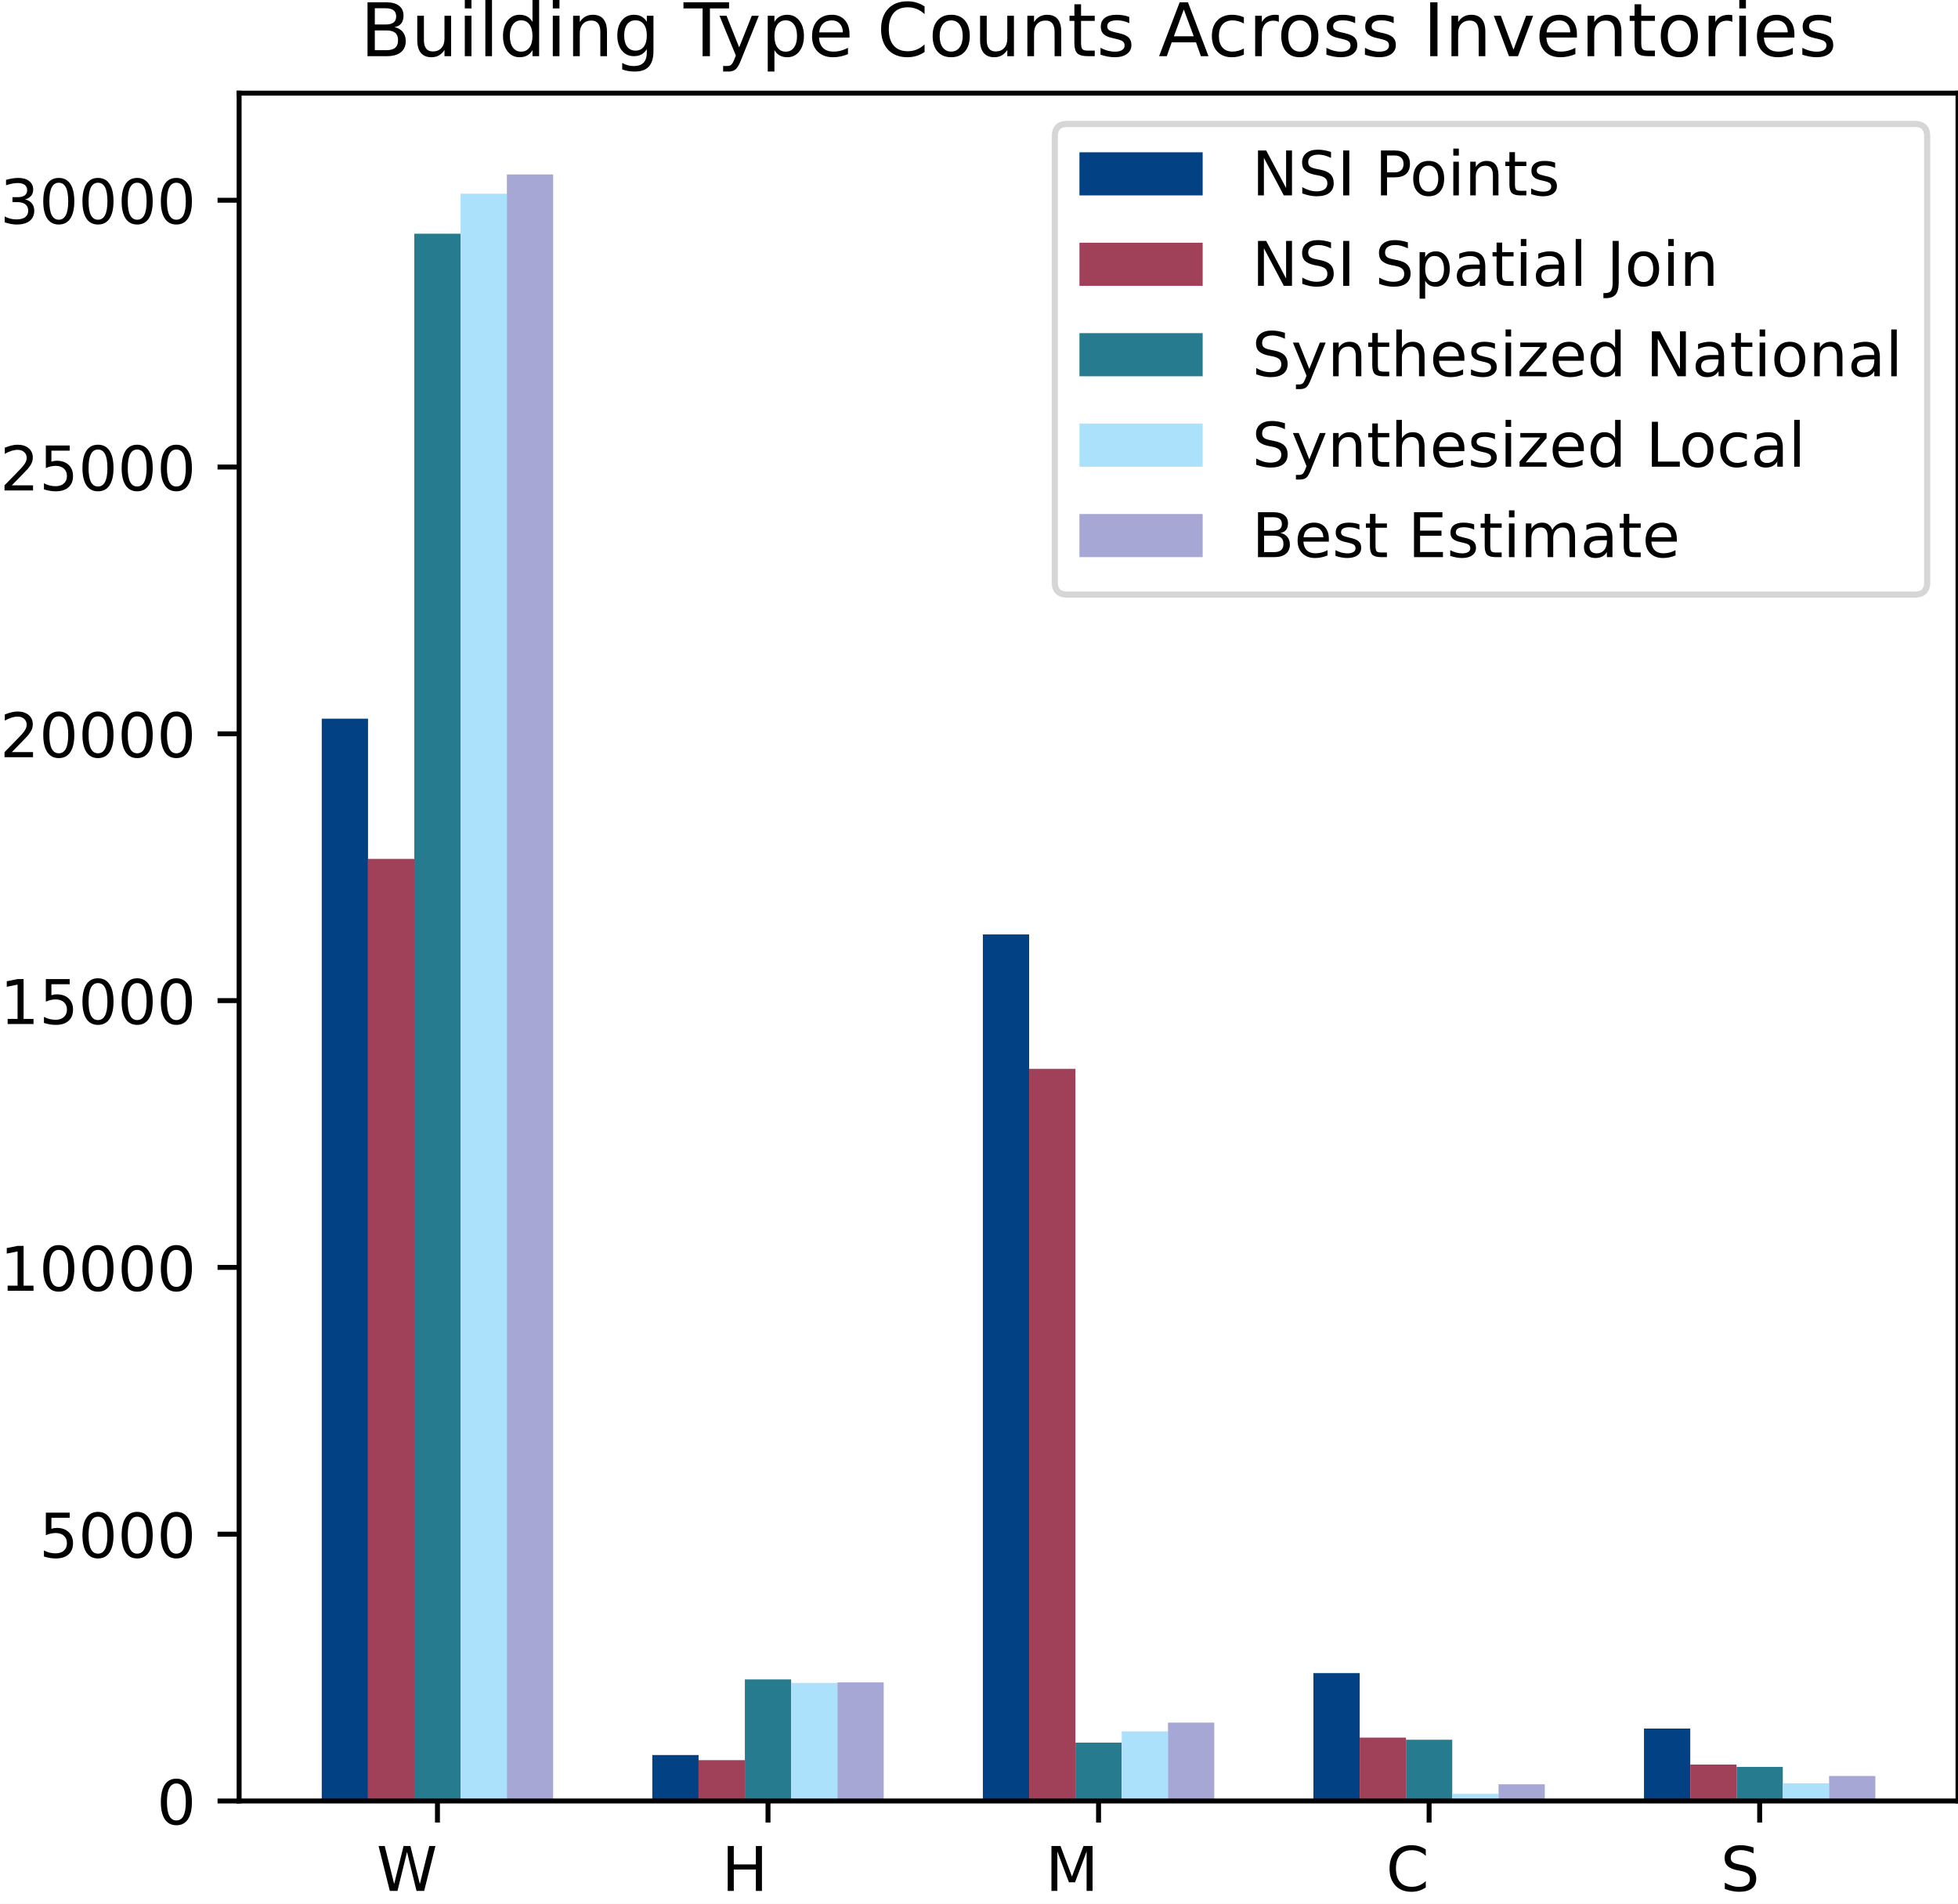
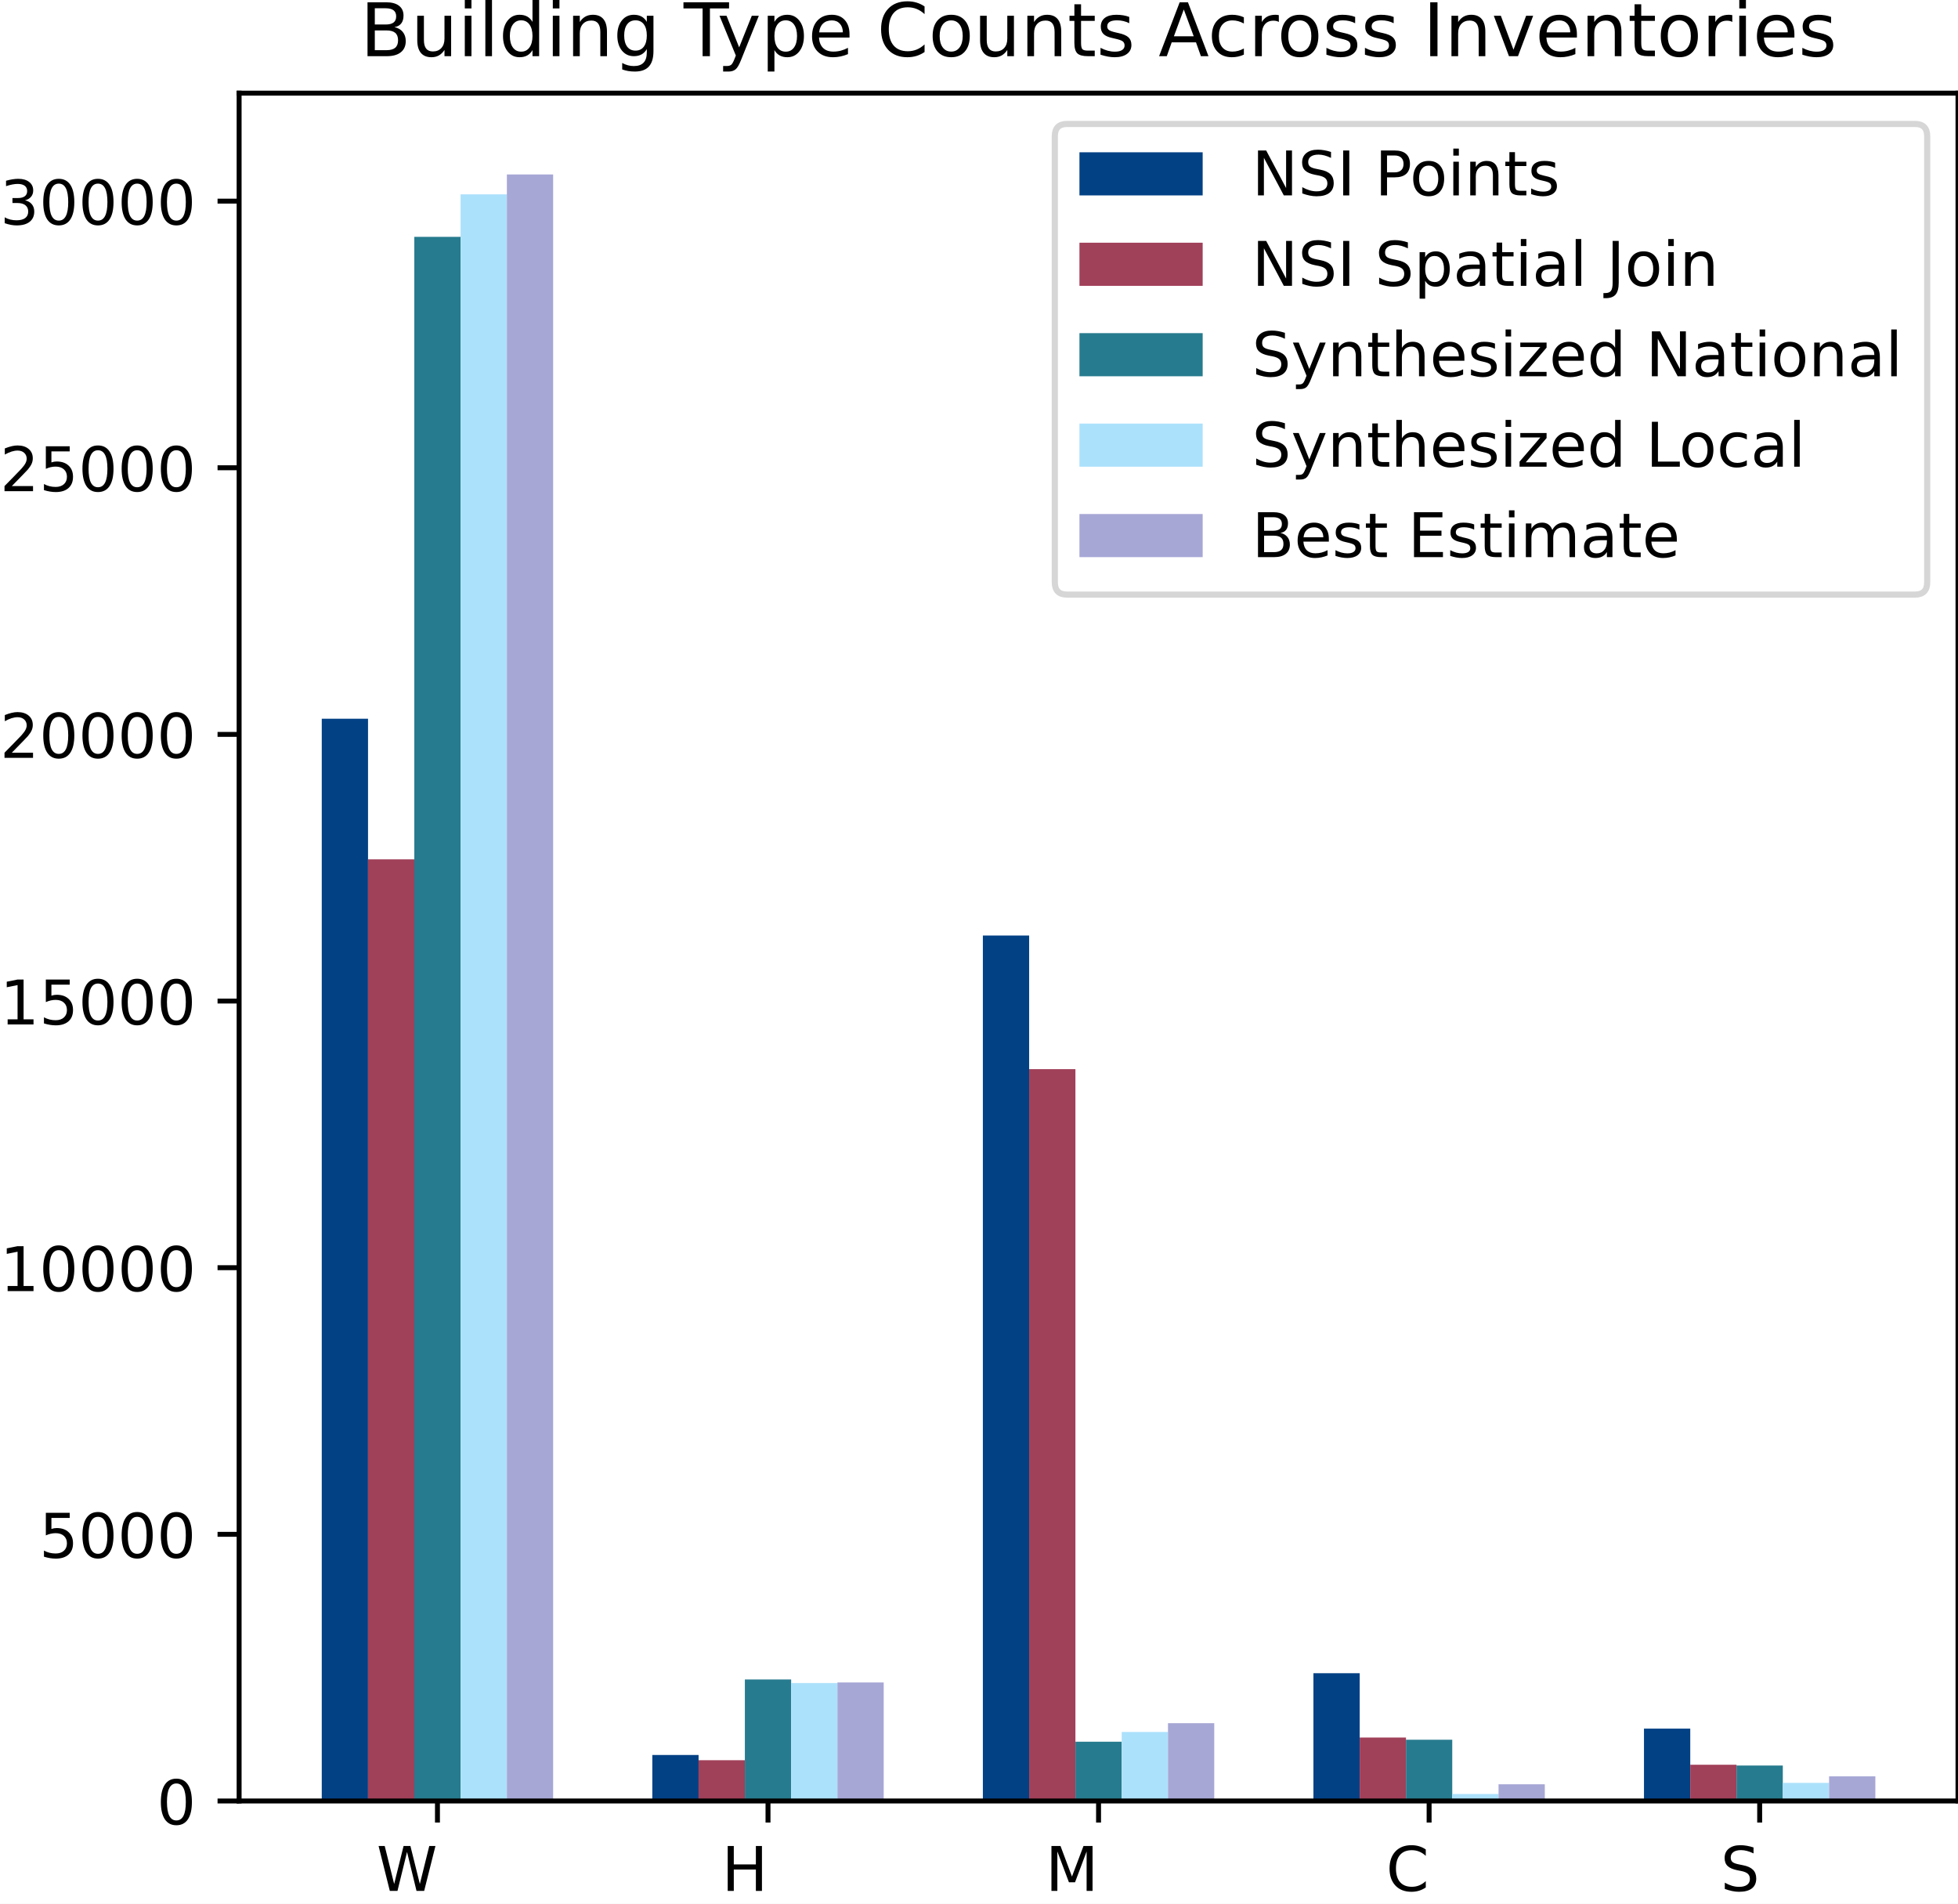
<svg xmlns="http://www.w3.org/2000/svg" xmlns:xlink="http://www.w3.org/1999/xlink" width="317.812pt" height="308.996pt" viewBox="0 0 317.812 308.996" version="1.1">
  <defs>
    <style type="text/css">*{stroke-linejoin: round; stroke-linecap: butt}</style>
  </defs>
  <g id="figure_1">
    <g id="patch_1">
      <path d="M 0 308.996  L 317.812 308.996  L 317.812 0  L 0 0  z " style="fill: #ffffff" />
    </g>
    <g id="axes_1">
      <g id="patch_2">
        <path d="M 38.812 292.318  L 317.812 292.318  L 317.812 15.118  L 38.812 15.118  z " style="fill: #ffffff" />
      </g>
      <g id="patch_3">
-         <path d="M 52.226 292.318  L 59.737 292.318  L 59.737 116.647  L 52.226 116.647  z " clip-path="url(#pc4b782dc04)" style="fill: #034185" />
+         <path d="M 52.226 292.318  L 59.737 292.318  L 59.737 116.659  L 52.226 116.659  z " clip-path="url(#p07f29cc509)" style="fill: #034185" />
      </g>
      <g id="patch_4">
-         <path d="M 105.88 292.318  L 113.391 292.318  L 113.391 284.861  L 105.88 284.861  z " clip-path="url(#pc4b782dc04)" style="fill: #034185" />
+         <path d="M 105.88 292.318  L 113.391 292.318  L 113.391 284.857  L 105.88 284.857  z " clip-path="url(#p07f29cc509)" style="fill: #034185" />
      </g>
      <g id="patch_5">
-         <path d="M 159.534 292.318  L 167.045 292.318  L 167.045 151.671  L 159.534 151.671  z " clip-path="url(#pc4b782dc04)" style="fill: #034185" />
+         <path d="M 159.534 292.318  L 167.045 292.318  L 167.045 151.844  L 159.534 151.844  z " clip-path="url(#p07f29cc509)" style="fill: #034185" />
      </g>
      <g id="patch_6">
-         <path d="M 213.188 292.318  L 220.699 292.318  L 220.699 271.567  L 213.188 271.567  z " clip-path="url(#pc4b782dc04)" style="fill: #034185" />
+         <path d="M 213.188 292.318  L 220.699 292.318  L 220.699 271.579  L 213.188 271.579  z " clip-path="url(#p07f29cc509)" style="fill: #034185" />
      </g>
      <g id="patch_7">
-         <path d="M 266.841 292.318  L 274.353 292.318  L 274.353 280.566  L 266.841 280.566  z " clip-path="url(#pc4b782dc04)" style="fill: #034185" />
+         <path d="M 266.841 292.318  L 274.353 292.318  L 274.353 280.572  L 266.841 280.572  z " clip-path="url(#p07f29cc509)" style="fill: #034185" />
      </g>
      <g id="patch_8">
-         <path d="M 59.737 292.318  L 67.249 292.318  L 67.249 139.407  L 59.737 139.407  z " clip-path="url(#pc4b782dc04)" style="fill: #a14059" />
+         <path d="M 59.737 292.318  L 67.249 292.318  L 67.249 139.484  L 59.737 139.484  z " clip-path="url(#p07f29cc509)" style="fill: #a14059" />
      </g>
      <g id="patch_9">
-         <path d="M 113.391 292.318  L 120.903 292.318  L 120.903 285.693  L 113.391 285.693  z " clip-path="url(#pc4b782dc04)" style="fill: #a14059" />
+         <path d="M 113.391 292.318  L 120.903 292.318  L 120.903 285.696  L 113.391 285.696  z " clip-path="url(#p07f29cc509)" style="fill: #a14059" />
      </g>
      <g id="patch_10">
-         <path d="M 167.045 292.318  L 174.557 292.318  L 174.557 173.487  L 167.045 173.487  z " clip-path="url(#pc4b782dc04)" style="fill: #a14059" />
+         <path d="M 167.045 292.318  L 174.557 292.318  L 174.557 173.535  L 167.045 173.535  z " clip-path="url(#p07f29cc509)" style="fill: #a14059" />
      </g>
      <g id="patch_11">
-         <path d="M 220.699 292.318  L 228.211 292.318  L 228.211 282.029  L 220.699 282.029  z " clip-path="url(#pc4b782dc04)" style="fill: #a14059" />
+         <path d="M 220.699 292.318  L 228.211 292.318  L 228.211 282.026  L 220.699 282.026  z " clip-path="url(#p07f29cc509)" style="fill: #a14059" />
      </g>
      <g id="patch_12">
-         <path d="M 274.353 292.318  L 281.864 292.318  L 281.864 286.403  L 274.353 286.403  z " clip-path="url(#pc4b782dc04)" style="fill: #a14059" />
+         <path d="M 274.353 292.318  L 281.864 292.318  L 281.864 286.441  L 274.353 286.441  z " clip-path="url(#p07f29cc509)" style="fill: #a14059" />
      </g>
      <g id="patch_13">
-         <path d="M 67.249 292.318  L 74.761 292.318  L 74.761 37.931  L 67.249 37.931  z " clip-path="url(#pc4b782dc04)" style="fill: #277b8e" />
+         <path d="M 67.249 292.318  L 74.761 292.318  L 74.761 38.445  L 67.249 38.445  z " clip-path="url(#p07f29cc509)" style="fill: #277b8e" />
      </g>
      <g id="patch_14">
-         <path d="M 120.903 292.318  L 128.414 292.318  L 128.414 272.589  L 120.903 272.589  z " clip-path="url(#pc4b782dc04)" style="fill: #277b8e" />
+         <path d="M 120.903 292.318  L 128.414 292.318  L 128.414 272.6  L 120.903 272.6  z " clip-path="url(#p07f29cc509)" style="fill: #277b8e" />
      </g>
      <g id="patch_15">
-         <path d="M 174.557 292.318  L 182.068 292.318  L 182.068 282.843  L 174.557 282.843  z " clip-path="url(#pc4b782dc04)" style="fill: #277b8e" />
+         <path d="M 174.557 292.318  L 182.068 292.318  L 182.068 282.702  L 174.557 282.702  z " clip-path="url(#p07f29cc509)" style="fill: #277b8e" />
      </g>
      <g id="patch_16">
-         <path d="M 228.211 292.318  L 235.722 292.318  L 235.722 282.376  L 228.211 282.376  z " clip-path="url(#pc4b782dc04)" style="fill: #277b8e" />
+         <path d="M 228.211 292.318  L 235.722 292.318  L 235.722 282.381  L 228.211 282.381  z " clip-path="url(#p07f29cc509)" style="fill: #277b8e" />
      </g>
      <g id="patch_17">
-         <path d="M 281.864 292.318  L 289.376 292.318  L 289.376 286.784  L 281.864 286.784  z " clip-path="url(#pc4b782dc04)" style="fill: #277b8e" />
+         <path d="M 281.864 292.318  L 289.376 292.318  L 289.376 286.562  L 281.864 286.562  z " clip-path="url(#p07f29cc509)" style="fill: #277b8e" />
      </g>
      <g id="patch_18">
-         <path d="M 74.761 292.318  L 82.272 292.318  L 82.272 31.445  L 74.761 31.445  z " clip-path="url(#pc4b782dc04)" style="fill: #ace1fb" />
+         <path d="M 74.761 292.318  L 82.272 292.318  L 82.272 31.547  L 74.761 31.547  z " clip-path="url(#p07f29cc509)" style="fill: #ace1fb" />
      </g>
      <g id="patch_19">
-         <path d="M 128.414 292.318  L 135.926 292.318  L 135.926 273.161  L 128.414 273.161  z " clip-path="url(#pc4b782dc04)" style="fill: #ace1fb" />
+         <path d="M 128.414 292.318  L 135.926 292.318  L 135.926 273.172  L 128.414 273.172  z " clip-path="url(#p07f29cc509)" style="fill: #ace1fb" />
      </g>
      <g id="patch_20">
-         <path d="M 182.068 292.318  L 189.58 292.318  L 189.58 281.025  L 182.068 281.025  z " clip-path="url(#pc4b782dc04)" style="fill: #ace1fb" />
+         <path d="M 182.068 292.318  L 189.58 292.318  L 189.58 281.118  L 182.068 281.118  z " clip-path="url(#p07f29cc509)" style="fill: #ace1fb" />
      </g>
      <g id="patch_21">
-         <path d="M 235.722 292.318  L 243.234 292.318  L 243.234 291.158  L 235.722 291.158  z " clip-path="url(#pc4b782dc04)" style="fill: #ace1fb" />
+         <path d="M 235.722 292.318  L 243.234 292.318  L 243.234 291.184  L 235.722 291.184  z " clip-path="url(#p07f29cc509)" style="fill: #ace1fb" />
      </g>
      <g id="patch_22">
-         <path d="M 289.376 292.318  L 296.887 292.318  L 296.887 289.443  L 289.376 289.443  z " clip-path="url(#pc4b782dc04)" style="fill: #ace1fb" />
+         <path d="M 289.376 292.318  L 296.887 292.318  L 296.887 289.375  L 289.376 289.375  z " clip-path="url(#p07f29cc509)" style="fill: #ace1fb" />
      </g>
      <g id="patch_23">
-         <path d="M 82.272 292.318  L 89.784 292.318  L 89.784 28.318  L 82.272 28.318  z " clip-path="url(#pc4b782dc04)" style="fill: #a7a7d6" />
+         <path d="M 82.272 292.318  L 89.784 292.318  L 89.784 28.318  L 82.272 28.318  z " clip-path="url(#p07f29cc509)" style="fill: #a7a7d6" />
      </g>
      <g id="patch_24">
-         <path d="M 135.926 292.318  L 143.438 292.318  L 143.438 273.074  L 135.926 273.074  z " clip-path="url(#pc4b782dc04)" style="fill: #a7a7d6" />
+         <path d="M 135.926 292.318  L 143.438 292.318  L 143.438 273.085  L 135.926 273.085  z " clip-path="url(#p07f29cc509)" style="fill: #a7a7d6" />
      </g>
      <g id="patch_25">
-         <path d="M 189.58 292.318  L 197.091 292.318  L 197.091 279.596  L 189.58 279.596  z " clip-path="url(#pc4b782dc04)" style="fill: #a7a7d6" />
+         <path d="M 189.58 292.318  L 197.091 292.318  L 197.091 279.689  L 189.58 279.689  z " clip-path="url(#p07f29cc509)" style="fill: #a7a7d6" />
      </g>
      <g id="patch_26">
-         <path d="M 243.234 292.318  L 250.745 292.318  L 250.745 289.607  L 243.234 289.607  z " clip-path="url(#pc4b782dc04)" style="fill: #a7a7d6" />
+         <path d="M 243.234 292.318  L 250.745 292.318  L 250.745 289.609  L 243.234 289.609  z " clip-path="url(#p07f29cc509)" style="fill: #a7a7d6" />
      </g>
      <g id="patch_27">
-         <path d="M 296.887 292.318  L 304.399 292.318  L 304.399 288.256  L 296.887 288.256  z " clip-path="url(#pc4b782dc04)" style="fill: #a7a7d6" />
+         <path d="M 296.887 292.318  L 304.399 292.318  L 304.399 288.319  L 296.887 288.319  z " clip-path="url(#p07f29cc509)" style="fill: #a7a7d6" />
      </g>
      <g id="matplotlib.axis_1">
        <g id="xtick_1">
          <g id="line2d_1">
            <defs>
-               <path id="m66f94bd270" d="M 0 0  L 0 3.5  " style="stroke: #000000; stroke-width: 0.8" />
-             </defs>
-             <g>
-               <use xlink:href="#m66f94bd270" x="71.005" y="292.318" style="stroke: #000000; stroke-width: 0.8" />
+               <path id="m9a75e0535c" d="M 0 0  L 0 3.5  " style="stroke: #000000; stroke-width: 0.8" />
+             </defs>
+             <g>
+               <use xlink:href="#m9a75e0535c" x="71.005" y="292.318" style="stroke: #000000; stroke-width: 0.8" />
            </g>
          </g>
          <g id="text_1">
            <g transform="translate(61.11731 306.9166) scale(0.1 -0.1)">
              <defs>
                <path id="DejaVuSans-57" d="M 213 4666  L 850 4666  L 1831 722  L 2809 4666  L 3519 4666  L 4500 722  L 5478 4666  L 6119 4666  L 4947 0  L 4153 0  L 3169 4050  L 2175 0  L 1381 0  L 213 4666  z " transform="scale(0.015625)" />
              </defs>
              <use xlink:href="#DejaVuSans-57" />
            </g>
          </g>
        </g>
        <g id="xtick_2">
          <g id="line2d_2">
            <g>
-               <use xlink:href="#m66f94bd270" x="124.659" y="292.318" style="stroke: #000000; stroke-width: 0.8" />
+               <use xlink:href="#m9a75e0535c" x="124.659" y="292.318" style="stroke: #000000; stroke-width: 0.8" />
            </g>
          </g>
          <g id="text_2">
            <g transform="translate(117.1383 306.9166) scale(0.1 -0.1)">
              <defs>
                <path id="DejaVuSans-48" d="M 628 4666  L 1259 4666  L 1259 2753  L 3553 2753  L 3553 4666  L 4184 4666  L 4184 0  L 3553 0  L 3553 2222  L 1259 2222  L 1259 0  L 628 0  L 628 4666  z " transform="scale(0.015625)" />
              </defs>
              <use xlink:href="#DejaVuSans-48" />
            </g>
          </g>
        </g>
        <g id="xtick_3">
          <g id="line2d_3">
            <g>
-               <use xlink:href="#m66f94bd270" x="178.312" y="292.318" style="stroke: #000000; stroke-width: 0.8" />
+               <use xlink:href="#m9a75e0535c" x="178.312" y="292.318" style="stroke: #000000; stroke-width: 0.8" />
            </g>
          </g>
          <g id="text_3">
            <g transform="translate(169.6844 306.9166) scale(0.1 -0.1)">
              <defs>
                <path id="DejaVuSans-4d" d="M 628 4666  L 1569 4666  L 2759 1491  L 3956 4666  L 4897 4666  L 4897 0  L 4281 0  L 4281 4097  L 3078 897  L 2444 897  L 1241 4097  L 1241 0  L 628 0  L 628 4666  z " transform="scale(0.015625)" />
              </defs>
              <use xlink:href="#DejaVuSans-4d" />
            </g>
          </g>
        </g>
        <g id="xtick_4">
          <g id="line2d_4">
            <g>
-               <use xlink:href="#m66f94bd270" x="231.966" y="292.318" style="stroke: #000000; stroke-width: 0.8" />
+               <use xlink:href="#m9a75e0535c" x="231.966" y="292.318" style="stroke: #000000; stroke-width: 0.8" />
            </g>
          </g>
          <g id="text_4">
            <g transform="translate(224.9835 306.9166) scale(0.1 -0.1)">
              <defs>
                <path id="DejaVuSans-43" d="M 4122 4306  L 4122 3641  Q 3803 3938 3442 4084  Q 3081 4231 2675 4231  Q 1875 4231 1450 3742  Q 1025 3253 1025 2328  Q 1025 1406 1450 917  Q 1875 428 2675 428  Q 3081 428 3442 575  Q 3803 722 4122 1019  L 4122 359  Q 3791 134 3420 21  Q 3050 -91 2638 -91  Q 1578 -91 968 557  Q 359 1206 359 2328  Q 359 3453 968 4101  Q 1578 4750 2638 4750  Q 3056 4750 3426 4639  Q 3797 4528 4122 4306  z " transform="scale(0.015625)" />
              </defs>
              <use xlink:href="#DejaVuSans-43" />
            </g>
          </g>
        </g>
        <g id="xtick_5">
          <g id="line2d_5">
            <g>
-               <use xlink:href="#m66f94bd270" x="285.62" y="292.318" style="stroke: #000000; stroke-width: 0.8" />
+               <use xlink:href="#m9a75e0535c" x="285.62" y="292.318" style="stroke: #000000; stroke-width: 0.8" />
            </g>
          </g>
          <g id="text_5">
            <g transform="translate(279.2718 306.9166) scale(0.1 -0.1)">
              <defs>
                <path id="DejaVuSans-53" d="M 3425 4513  L 3425 3897  Q 3066 4069 2747 4153  Q 2428 4238 2131 4238  Q 1616 4238 1336 4038  Q 1056 3838 1056 3469  Q 1056 3159 1242 3001  Q 1428 2844 1947 2747  L 2328 2669  Q 3034 2534 3370 2195  Q 3706 1856 3706 1288  Q 3706 609 3251 259  Q 2797 -91 1919 -91  Q 1588 -91 1214 -16  Q 841 59 441 206  L 441 856  Q 825 641 1194 531  Q 1563 422 1919 422  Q 2459 422 2753 634  Q 3047 847 3047 1241  Q 3047 1584 2836 1778  Q 2625 1972 2144 2069  L 1759 2144  Q 1053 2284 737 2584  Q 422 2884 422 3419  Q 422 4038 858 4394  Q 1294 4750 2059 4750  Q 2388 4750 2728 4690  Q 3069 4631 3425 4513  z " transform="scale(0.015625)" />
              </defs>
              <use xlink:href="#DejaVuSans-53" />
            </g>
          </g>
        </g>
      </g>
      <g id="matplotlib.axis_2">
        <g id="ytick_1">
          <g id="line2d_6">
            <defs>
-               <path id="m2fd7e8cf41" d="M 0 0  L -3.5 0  " style="stroke: #000000; stroke-width: 0.8" />
-             </defs>
-             <g>
-               <use xlink:href="#m2fd7e8cf41" x="38.812" y="292.318" style="stroke: #000000; stroke-width: 0.8" />
+               <path id="m4a277b8025" d="M 0 0  L -3.5 0  " style="stroke: #000000; stroke-width: 0.8" />
+             </defs>
+             <g>
+               <use xlink:href="#m4a277b8025" x="38.812" y="292.318" style="stroke: #000000; stroke-width: 0.8" />
            </g>
          </g>
          <g id="text_6">
            <g transform="translate(25.45 296.1173) scale(0.1 -0.1)">
              <defs>
                <path id="DejaVuSans-30" d="M 2034 4250  Q 1547 4250 1301 3770  Q 1056 3291 1056 2328  Q 1056 1369 1301 889  Q 1547 409 2034 409  Q 2525 409 2770 889  Q 3016 1369 3016 2328  Q 3016 3291 2770 3770  Q 2525 4250 2034 4250  z M 2034 4750  Q 2819 4750 3233 4129  Q 3647 3509 3647 2328  Q 3647 1150 3233 529  Q 2819 -91 2034 -91  Q 1250 -91 836 529  Q 422 1150 422 2328  Q 422 3509 836 4129  Q 1250 4750 2034 4750  z " transform="scale(0.015625)" />
              </defs>
              <use xlink:href="#DejaVuSans-30" />
            </g>
          </g>
        </g>
        <g id="ytick_2">
          <g id="line2d_7">
            <g>
-               <use xlink:href="#m2fd7e8cf41" x="38.812" y="249.015" style="stroke: #000000; stroke-width: 0.8" />
+               <use xlink:href="#m4a277b8025" x="38.812" y="249.039" style="stroke: #000000; stroke-width: 0.8" />
            </g>
          </g>
          <g id="text_7">
-             <g transform="translate(6.3625 252.8145) scale(0.1 -0.1)">
+             <g transform="translate(6.3625 252.8387) scale(0.1 -0.1)">
              <defs>
                <path id="DejaVuSans-35" d="M 691 4666  L 3169 4666  L 3169 4134  L 1269 4134  L 1269 2991  Q 1406 3038 1543 3061  Q 1681 3084 1819 3084  Q 2600 3084 3056 2656  Q 3513 2228 3513 1497  Q 3513 744 3044 326  Q 2575 -91 1722 -91  Q 1428 -91 1123 -41  Q 819 9 494 109  L 494 744  Q 775 591 1075 516  Q 1375 441 1709 441  Q 2250 441 2565 725  Q 2881 1009 2881 1497  Q 2881 1984 2565 2268  Q 2250 2553 1709 2553  Q 1456 2553 1204 2497  Q 953 2441 691 2322  L 691 4666  z " transform="scale(0.015625)" />
              </defs>
              <use xlink:href="#DejaVuSans-35" />
              <use xlink:href="#DejaVuSans-30" transform="translate(63.62305 0)" />
              <use xlink:href="#DejaVuSans-30" transform="translate(127.2461 0)" />
              <use xlink:href="#DejaVuSans-30" transform="translate(190.8691 0)" />
            </g>
          </g>
        </g>
        <g id="ytick_3">
          <g id="line2d_8">
            <g>
-               <use xlink:href="#m2fd7e8cf41" x="38.812" y="205.712" style="stroke: #000000; stroke-width: 0.8" />
+               <use xlink:href="#m4a277b8025" x="38.812" y="205.761" style="stroke: #000000; stroke-width: 0.8" />
            </g>
          </g>
          <g id="text_8">
-             <g transform="translate(0 209.5117) scale(0.1 -0.1)">
+             <g transform="translate(0 209.56) scale(0.1 -0.1)">
              <defs>
                <path id="DejaVuSans-31" d="M 794 531  L 1825 531  L 1825 4091  L 703 3866  L 703 4441  L 1819 4666  L 2450 4666  L 2450 531  L 3481 531  L 3481 0  L 794 0  L 794 531  z " transform="scale(0.015625)" />
              </defs>
              <use xlink:href="#DejaVuSans-31" />
              <use xlink:href="#DejaVuSans-30" transform="translate(63.62305 0)" />
              <use xlink:href="#DejaVuSans-30" transform="translate(127.2461 0)" />
              <use xlink:href="#DejaVuSans-30" transform="translate(190.8691 0)" />
              <use xlink:href="#DejaVuSans-30" transform="translate(254.4922 0)" />
            </g>
          </g>
        </g>
        <g id="ytick_4">
          <g id="line2d_9">
            <g>
-               <use xlink:href="#m2fd7e8cf41" x="38.812" y="162.41" style="stroke: #000000; stroke-width: 0.8" />
+               <use xlink:href="#m4a277b8025" x="38.812" y="162.482" style="stroke: #000000; stroke-width: 0.8" />
            </g>
          </g>
          <g id="text_9">
-             <g transform="translate(0 166.2089) scale(0.1 -0.1)">
+             <g transform="translate(0 166.2813) scale(0.1 -0.1)">
              <use xlink:href="#DejaVuSans-31" />
              <use xlink:href="#DejaVuSans-35" transform="translate(63.62305 0)" />
              <use xlink:href="#DejaVuSans-30" transform="translate(127.2461 0)" />
              <use xlink:href="#DejaVuSans-30" transform="translate(190.8691 0)" />
              <use xlink:href="#DejaVuSans-30" transform="translate(254.4922 0)" />
            </g>
          </g>
        </g>
        <g id="ytick_5">
          <g id="line2d_10">
            <g>
-               <use xlink:href="#m2fd7e8cf41" x="38.812" y="119.107" style="stroke: #000000; stroke-width: 0.8" />
+               <use xlink:href="#m4a277b8025" x="38.812" y="119.203" style="stroke: #000000; stroke-width: 0.8" />
            </g>
          </g>
          <g id="text_10">
-             <g transform="translate(0 122.906) scale(0.1 -0.1)">
+             <g transform="translate(0 123.0026) scale(0.1 -0.1)">
              <defs>
                <path id="DejaVuSans-32" d="M 1228 531  L 3431 531  L 3431 0  L 469 0  L 469 531  Q 828 903 1448 1529  Q 2069 2156 2228 2338  Q 2531 2678 2651 2914  Q 2772 3150 2772 3378  Q 2772 3750 2511 3984  Q 2250 4219 1831 4219  Q 1534 4219 1204 4116  Q 875 4013 500 3803  L 500 4441  Q 881 4594 1212 4672  Q 1544 4750 1819 4750  Q 2544 4750 2975 4387  Q 3406 4025 3406 3419  Q 3406 3131 3298 2873  Q 3191 2616 2906 2266  Q 2828 2175 2409 1742  Q 1991 1309 1228 531  z " transform="scale(0.015625)" />
              </defs>
              <use xlink:href="#DejaVuSans-32" />
              <use xlink:href="#DejaVuSans-30" transform="translate(63.62305 0)" />
              <use xlink:href="#DejaVuSans-30" transform="translate(127.2461 0)" />
              <use xlink:href="#DejaVuSans-30" transform="translate(190.8691 0)" />
              <use xlink:href="#DejaVuSans-30" transform="translate(254.4922 0)" />
            </g>
          </g>
        </g>
        <g id="ytick_6">
          <g id="line2d_11">
            <g>
-               <use xlink:href="#m2fd7e8cf41" x="38.812" y="75.804" style="stroke: #000000; stroke-width: 0.8" />
+               <use xlink:href="#m4a277b8025" x="38.812" y="75.925" style="stroke: #000000; stroke-width: 0.8" />
            </g>
          </g>
          <g id="text_11">
-             <g transform="translate(0 79.60322) scale(0.1 -0.1)">
+             <g transform="translate(0 79.7239) scale(0.1 -0.1)">
              <use xlink:href="#DejaVuSans-32" />
              <use xlink:href="#DejaVuSans-35" transform="translate(63.62305 0)" />
              <use xlink:href="#DejaVuSans-30" transform="translate(127.2461 0)" />
              <use xlink:href="#DejaVuSans-30" transform="translate(190.8691 0)" />
              <use xlink:href="#DejaVuSans-30" transform="translate(254.4922 0)" />
            </g>
          </g>
        </g>
        <g id="ytick_7">
          <g id="line2d_12">
            <g>
-               <use xlink:href="#m2fd7e8cf41" x="38.812" y="32.501" style="stroke: #000000; stroke-width: 0.8" />
+               <use xlink:href="#m4a277b8025" x="38.812" y="32.646" style="stroke: #000000; stroke-width: 0.8" />
            </g>
          </g>
          <g id="text_12">
-             <g transform="translate(0 36.3004) scale(0.1 -0.1)">
+             <g transform="translate(0 36.44521) scale(0.1 -0.1)">
              <defs>
                <path id="DejaVuSans-33" d="M 2597 2516  Q 3050 2419 3304 2112  Q 3559 1806 3559 1356  Q 3559 666 3084 287  Q 2609 -91 1734 -91  Q 1441 -91 1130 -33  Q 819 25 488 141  L 488 750  Q 750 597 1062 519  Q 1375 441 1716 441  Q 2309 441 2620 675  Q 2931 909 2931 1356  Q 2931 1769 2642 2001  Q 2353 2234 1838 2234  L 1294 2234  L 1294 2753  L 1863 2753  Q 2328 2753 2575 2939  Q 2822 3125 2822 3475  Q 2822 3834 2567 4026  Q 2313 4219 1838 4219  Q 1578 4219 1281 4162  Q 984 4106 628 3988  L 628 4550  Q 988 4650 1302 4700  Q 1616 4750 1894 4750  Q 2613 4750 3031 4423  Q 3450 4097 3450 3541  Q 3450 3153 3228 2886  Q 3006 2619 2597 2516  z " transform="scale(0.015625)" />
              </defs>
              <use xlink:href="#DejaVuSans-33" />
              <use xlink:href="#DejaVuSans-30" transform="translate(63.62305 0)" />
              <use xlink:href="#DejaVuSans-30" transform="translate(127.2461 0)" />
              <use xlink:href="#DejaVuSans-30" transform="translate(190.8691 0)" />
              <use xlink:href="#DejaVuSans-30" transform="translate(254.4922 0)" />
            </g>
          </g>
        </g>
      </g>
      <g id="patch_28">
        <path d="M 38.812 292.318  L 38.812 15.118  " style="fill: none; stroke: #000000; stroke-width: 0.8; stroke-linejoin: miter; stroke-linecap: square" />
      </g>
      <g id="patch_29">
        <path d="M 317.812 292.318  L 317.812 15.118  " style="fill: none; stroke: #000000; stroke-width: 0.8; stroke-linejoin: miter; stroke-linecap: square" />
      </g>
      <g id="patch_30">
        <path d="M 38.812 292.318  L 317.812 292.318  " style="fill: none; stroke: #000000; stroke-width: 0.8; stroke-linejoin: miter; stroke-linecap: square" />
      </g>
      <g id="patch_31">
        <path d="M 38.812 15.118  L 317.812 15.118  " style="fill: none; stroke: #000000; stroke-width: 0.8; stroke-linejoin: miter; stroke-linecap: square" />
      </g>
      <g id="text_13">
        <g transform="translate(58.47656 9.118125) scale(0.12 -0.12)">
          <defs>
            <path id="DejaVuSans-42" d="M 1259 2228  L 1259 519  L 2272 519  Q 2781 519 3026 730  Q 3272 941 3272 1375  Q 3272 1813 3026 2020  Q 2781 2228 2272 2228  L 1259 2228  z M 1259 4147  L 1259 2741  L 2194 2741  Q 2656 2741 2882 2914  Q 3109 3088 3109 3444  Q 3109 3797 2882 3972  Q 2656 4147 2194 4147  L 1259 4147  z M 628 4666  L 2241 4666  Q 2963 4666 3353 4366  Q 3744 4066 3744 3513  Q 3744 3084 3544 2831  Q 3344 2578 2956 2516  Q 3422 2416 3680 2098  Q 3938 1781 3938 1306  Q 3938 681 3513 340  Q 3088 0 2303 0  L 628 0  L 628 4666  z " transform="scale(0.015625)" />
            <path id="DejaVuSans-75" d="M 544 1381  L 544 3500  L 1119 3500  L 1119 1403  Q 1119 906 1312 657  Q 1506 409 1894 409  Q 2359 409 2629 706  Q 2900 1003 2900 1516  L 2900 3500  L 3475 3500  L 3475 0  L 2900 0  L 2900 538  Q 2691 219 2414 64  Q 2138 -91 1772 -91  Q 1169 -91 856 284  Q 544 659 544 1381  z M 1991 3584  L 1991 3584  z " transform="scale(0.015625)" />
            <path id="DejaVuSans-69" d="M 603 3500  L 1178 3500  L 1178 0  L 603 0  L 603 3500  z M 603 4863  L 1178 4863  L 1178 4134  L 603 4134  L 603 4863  z " transform="scale(0.015625)" />
            <path id="DejaVuSans-6c" d="M 603 4863  L 1178 4863  L 1178 0  L 603 0  L 603 4863  z " transform="scale(0.015625)" />
            <path id="DejaVuSans-64" d="M 2906 2969  L 2906 4863  L 3481 4863  L 3481 0  L 2906 0  L 2906 525  Q 2725 213 2448 61  Q 2172 -91 1784 -91  Q 1150 -91 751 415  Q 353 922 353 1747  Q 353 2572 751 3078  Q 1150 3584 1784 3584  Q 2172 3584 2448 3432  Q 2725 3281 2906 2969  z M 947 1747  Q 947 1113 1208 752  Q 1469 391 1925 391  Q 2381 391 2643 752  Q 2906 1113 2906 1747  Q 2906 2381 2643 2742  Q 2381 3103 1925 3103  Q 1469 3103 1208 2742  Q 947 2381 947 1747  z " transform="scale(0.015625)" />
            <path id="DejaVuSans-6e" d="M 3513 2113  L 3513 0  L 2938 0  L 2938 2094  Q 2938 2591 2744 2837  Q 2550 3084 2163 3084  Q 1697 3084 1428 2787  Q 1159 2491 1159 1978  L 1159 0  L 581 0  L 581 3500  L 1159 3500  L 1159 2956  Q 1366 3272 1645 3428  Q 1925 3584 2291 3584  Q 2894 3584 3203 3211  Q 3513 2838 3513 2113  z " transform="scale(0.015625)" />
            <path id="DejaVuSans-67" d="M 2906 1791  Q 2906 2416 2648 2759  Q 2391 3103 1925 3103  Q 1463 3103 1205 2759  Q 947 2416 947 1791  Q 947 1169 1205 825  Q 1463 481 1925 481  Q 2391 481 2648 825  Q 2906 1169 2906 1791  z M 3481 434  Q 3481 -459 3084 -895  Q 2688 -1331 1869 -1331  Q 1566 -1331 1297 -1286  Q 1028 -1241 775 -1147  L 775 -588  Q 1028 -725 1275 -790  Q 1522 -856 1778 -856  Q 2344 -856 2625 -561  Q 2906 -266 2906 331  L 2906 616  Q 2728 306 2450 153  Q 2172 0 1784 0  Q 1141 0 747 490  Q 353 981 353 1791  Q 353 2603 747 3093  Q 1141 3584 1784 3584  Q 2172 3584 2450 3431  Q 2728 3278 2906 2969  L 2906 3500  L 3481 3500  L 3481 434  z " transform="scale(0.015625)" />
            <path id="DejaVuSans-20" transform="scale(0.015625)" />
            <path id="DejaVuSans-54" d="M -19 4666  L 3928 4666  L 3928 4134  L 2272 4134  L 2272 0  L 1638 0  L 1638 4134  L -19 4134  L -19 4666  z " transform="scale(0.015625)" />
            <path id="DejaVuSans-79" d="M 2059 -325  Q 1816 -950 1584 -1140  Q 1353 -1331 966 -1331  L 506 -1331  L 506 -850  L 844 -850  Q 1081 -850 1212 -737  Q 1344 -625 1503 -206  L 1606 56  L 191 3500  L 800 3500  L 1894 763  L 2988 3500  L 3597 3500  L 2059 -325  z " transform="scale(0.015625)" />
            <path id="DejaVuSans-70" d="M 1159 525  L 1159 -1331  L 581 -1331  L 581 3500  L 1159 3500  L 1159 2969  Q 1341 3281 1617 3432  Q 1894 3584 2278 3584  Q 2916 3584 3314 3078  Q 3713 2572 3713 1747  Q 3713 922 3314 415  Q 2916 -91 2278 -91  Q 1894 -91 1617 61  Q 1341 213 1159 525  z M 3116 1747  Q 3116 2381 2855 2742  Q 2594 3103 2138 3103  Q 1681 3103 1420 2742  Q 1159 2381 1159 1747  Q 1159 1113 1420 752  Q 1681 391 2138 391  Q 2594 391 2855 752  Q 3116 1113 3116 1747  z " transform="scale(0.015625)" />
            <path id="DejaVuSans-65" d="M 3597 1894  L 3597 1613  L 953 1613  Q 991 1019 1311 708  Q 1631 397 2203 397  Q 2534 397 2845 478  Q 3156 559 3463 722  L 3463 178  Q 3153 47 2828 -22  Q 2503 -91 2169 -91  Q 1331 -91 842 396  Q 353 884 353 1716  Q 353 2575 817 3079  Q 1281 3584 2069 3584  Q 2775 3584 3186 3129  Q 3597 2675 3597 1894  z M 3022 2063  Q 3016 2534 2758 2815  Q 2500 3097 2075 3097  Q 1594 3097 1305 2825  Q 1016 2553 972 2059  L 3022 2063  z " transform="scale(0.015625)" />
            <path id="DejaVuSans-6f" d="M 1959 3097  Q 1497 3097 1228 2736  Q 959 2375 959 1747  Q 959 1119 1226 758  Q 1494 397 1959 397  Q 2419 397 2687 759  Q 2956 1122 2956 1747  Q 2956 2369 2687 2733  Q 2419 3097 1959 3097  z M 1959 3584  Q 2709 3584 3137 3096  Q 3566 2609 3566 1747  Q 3566 888 3137 398  Q 2709 -91 1959 -91  Q 1206 -91 779 398  Q 353 888 353 1747  Q 353 2609 779 3096  Q 1206 3584 1959 3584  z " transform="scale(0.015625)" />
            <path id="DejaVuSans-74" d="M 1172 4494  L 1172 3500  L 2356 3500  L 2356 3053  L 1172 3053  L 1172 1153  Q 1172 725 1289 603  Q 1406 481 1766 481  L 2356 481  L 2356 0  L 1766 0  Q 1100 0 847 248  Q 594 497 594 1153  L 594 3053  L 172 3053  L 172 3500  L 594 3500  L 594 4494  L 1172 4494  z " transform="scale(0.015625)" />
            <path id="DejaVuSans-73" d="M 2834 3397  L 2834 2853  Q 2591 2978 2328 3040  Q 2066 3103 1784 3103  Q 1356 3103 1142 2972  Q 928 2841 928 2578  Q 928 2378 1081 2264  Q 1234 2150 1697 2047  L 1894 2003  Q 2506 1872 2764 1633  Q 3022 1394 3022 966  Q 3022 478 2636 193  Q 2250 -91 1575 -91  Q 1294 -91 989 -36  Q 684 19 347 128  L 347 722  Q 666 556 975 473  Q 1284 391 1588 391  Q 1994 391 2212 530  Q 2431 669 2431 922  Q 2431 1156 2273 1281  Q 2116 1406 1581 1522  L 1381 1569  Q 847 1681 609 1914  Q 372 2147 372 2553  Q 372 3047 722 3315  Q 1072 3584 1716 3584  Q 2034 3584 2315 3537  Q 2597 3491 2834 3397  z " transform="scale(0.015625)" />
            <path id="DejaVuSans-41" d="M 2188 4044  L 1331 1722  L 3047 1722  L 2188 4044  z M 1831 4666  L 2547 4666  L 4325 0  L 3669 0  L 3244 1197  L 1141 1197  L 716 0  L 50 0  L 1831 4666  z " transform="scale(0.015625)" />
            <path id="DejaVuSans-63" d="M 3122 3366  L 3122 2828  Q 2878 2963 2633 3030  Q 2388 3097 2138 3097  Q 1578 3097 1268 2742  Q 959 2388 959 1747  Q 959 1106 1268 751  Q 1578 397 2138 397  Q 2388 397 2633 464  Q 2878 531 3122 666  L 3122 134  Q 2881 22 2623 -34  Q 2366 -91 2075 -91  Q 1284 -91 818 406  Q 353 903 353 1747  Q 353 2603 823 3093  Q 1294 3584 2113 3584  Q 2378 3584 2631 3529  Q 2884 3475 3122 3366  z " transform="scale(0.015625)" />
            <path id="DejaVuSans-72" d="M 2631 2963  Q 2534 3019 2420 3045  Q 2306 3072 2169 3072  Q 1681 3072 1420 2755  Q 1159 2438 1159 1844  L 1159 0  L 581 0  L 581 3500  L 1159 3500  L 1159 2956  Q 1341 3275 1631 3429  Q 1922 3584 2338 3584  Q 2397 3584 2469 3576  Q 2541 3569 2628 3553  L 2631 2963  z " transform="scale(0.015625)" />
            <path id="DejaVuSans-49" d="M 628 4666  L 1259 4666  L 1259 0  L 628 0  L 628 4666  z " transform="scale(0.015625)" />
            <path id="DejaVuSans-76" d="M 191 3500  L 800 3500  L 1894 563  L 2988 3500  L 3597 3500  L 2284 0  L 1503 0  L 191 3500  z " transform="scale(0.015625)" />
          </defs>
          <use xlink:href="#DejaVuSans-42" />
          <use xlink:href="#DejaVuSans-75" transform="translate(68.60352 0)" />
          <use xlink:href="#DejaVuSans-69" transform="translate(131.9824 0)" />
          <use xlink:href="#DejaVuSans-6c" transform="translate(159.7656 0)" />
          <use xlink:href="#DejaVuSans-64" transform="translate(187.5488 0)" />
          <use xlink:href="#DejaVuSans-69" transform="translate(251.0254 0)" />
          <use xlink:href="#DejaVuSans-6e" transform="translate(278.8086 0)" />
          <use xlink:href="#DejaVuSans-67" transform="translate(342.1875 0)" />
          <use xlink:href="#DejaVuSans-20" transform="translate(405.6641 0)" />
          <use xlink:href="#DejaVuSans-54" transform="translate(437.4512 0)" />
          <use xlink:href="#DejaVuSans-79" transform="translate(482.9102 0)" />
          <use xlink:href="#DejaVuSans-70" transform="translate(542.0898 0)" />
          <use xlink:href="#DejaVuSans-65" transform="translate(605.5664 0)" />
          <use xlink:href="#DejaVuSans-20" transform="translate(667.0898 0)" />
          <use xlink:href="#DejaVuSans-43" transform="translate(698.877 0)" />
          <use xlink:href="#DejaVuSans-6f" transform="translate(768.7012 0)" />
          <use xlink:href="#DejaVuSans-75" transform="translate(829.8828 0)" />
          <use xlink:href="#DejaVuSans-6e" transform="translate(893.2617 0)" />
          <use xlink:href="#DejaVuSans-74" transform="translate(956.6406 0)" />
          <use xlink:href="#DejaVuSans-73" transform="translate(995.8496 0)" />
          <use xlink:href="#DejaVuSans-20" transform="translate(1047.949 0)" />
          <use xlink:href="#DejaVuSans-41" transform="translate(1079.736 0)" />
          <use xlink:href="#DejaVuSans-63" transform="translate(1146.395 0)" />
          <use xlink:href="#DejaVuSans-72" transform="translate(1201.375 0)" />
          <use xlink:href="#DejaVuSans-6f" transform="translate(1240.238 0)" />
          <use xlink:href="#DejaVuSans-73" transform="translate(1301.42 0)" />
          <use xlink:href="#DejaVuSans-73" transform="translate(1353.52 0)" />
          <use xlink:href="#DejaVuSans-20" transform="translate(1405.619 0)" />
          <use xlink:href="#DejaVuSans-49" transform="translate(1437.406 0)" />
          <use xlink:href="#DejaVuSans-6e" transform="translate(1466.898 0)" />
          <use xlink:href="#DejaVuSans-76" transform="translate(1530.277 0)" />
          <use xlink:href="#DejaVuSans-65" transform="translate(1589.457 0)" />
          <use xlink:href="#DejaVuSans-6e" transform="translate(1650.98 0)" />
          <use xlink:href="#DejaVuSans-74" transform="translate(1714.359 0)" />
          <use xlink:href="#DejaVuSans-6f" transform="translate(1753.568 0)" />
          <use xlink:href="#DejaVuSans-72" transform="translate(1814.75 0)" />
          <use xlink:href="#DejaVuSans-69" transform="translate(1855.863 0)" />
          <use xlink:href="#DejaVuSans-65" transform="translate(1883.646 0)" />
          <use xlink:href="#DejaVuSans-73" transform="translate(1945.17 0)" />
        </g>
      </g>
      <g id="legend_1">
        <g id="patch_32">
          <path d="M 173.211 96.509  L 310.812 96.509  Q 312.812 96.509 312.812 94.509  L 312.812 22.118  Q 312.812 20.118 310.812 20.118  L 173.211 20.118  Q 171.211 20.118 171.211 22.118  L 171.211 94.509  Q 171.211 96.509 173.211 96.509  z " style="fill: #ffffff; opacity: 0.8; stroke: #cccccc; stroke-linejoin: miter" />
        </g>
        <g id="patch_33">
          <path d="M 175.211 31.717  L 195.211 31.717  L 195.211 24.717  L 175.211 24.717  z " style="fill: #034185" />
        </g>
        <g id="text_14">
          <g transform="translate(203.2109 31.71656) scale(0.1 -0.1)">
            <defs>
              <path id="DejaVuSans-4e" d="M 628 4666  L 1478 4666  L 3547 763  L 3547 4666  L 4159 4666  L 4159 0  L 3309 0  L 1241 3903  L 1241 0  L 628 0  L 628 4666  z " transform="scale(0.015625)" />
              <path id="DejaVuSans-50" d="M 1259 4147  L 1259 2394  L 2053 2394  Q 2494 2394 2734 2622  Q 2975 2850 2975 3272  Q 2975 3691 2734 3919  Q 2494 4147 2053 4147  L 1259 4147  z M 628 4666  L 2053 4666  Q 2838 4666 3239 4311  Q 3641 3956 3641 3272  Q 3641 2581 3239 2228  Q 2838 1875 2053 1875  L 1259 1875  L 1259 0  L 628 0  L 628 4666  z " transform="scale(0.015625)" />
            </defs>
            <use xlink:href="#DejaVuSans-4e" />
            <use xlink:href="#DejaVuSans-53" transform="translate(74.80469 0)" />
            <use xlink:href="#DejaVuSans-49" transform="translate(138.2812 0)" />
            <use xlink:href="#DejaVuSans-20" transform="translate(167.7734 0)" />
            <use xlink:href="#DejaVuSans-50" transform="translate(199.5605 0)" />
            <use xlink:href="#DejaVuSans-6f" transform="translate(256.2383 0)" />
            <use xlink:href="#DejaVuSans-69" transform="translate(317.4199 0)" />
            <use xlink:href="#DejaVuSans-6e" transform="translate(345.2031 0)" />
            <use xlink:href="#DejaVuSans-74" transform="translate(408.582 0)" />
            <use xlink:href="#DejaVuSans-73" transform="translate(447.791 0)" />
          </g>
        </g>
        <g id="patch_34">
          <path d="M 175.211 46.395  L 195.211 46.395  L 195.211 39.395  L 175.211 39.395  z " style="fill: #a14059" />
        </g>
        <g id="text_15">
          <g transform="translate(203.2109 46.39469) scale(0.1 -0.1)">
            <defs>
              <path id="DejaVuSans-61" d="M 2194 1759  Q 1497 1759 1228 1600  Q 959 1441 959 1056  Q 959 750 1161 570  Q 1363 391 1709 391  Q 2188 391 2477 730  Q 2766 1069 2766 1631  L 2766 1759  L 2194 1759  z M 3341 1997  L 3341 0  L 2766 0  L 2766 531  Q 2569 213 2275 61  Q 1981 -91 1556 -91  Q 1019 -91 701 211  Q 384 513 384 1019  Q 384 1609 779 1909  Q 1175 2209 1959 2209  L 2766 2209  L 2766 2266  Q 2766 2663 2505 2880  Q 2244 3097 1772 3097  Q 1472 3097 1187 3025  Q 903 2953 641 2809  L 641 3341  Q 956 3463 1253 3523  Q 1550 3584 1831 3584  Q 2591 3584 2966 3190  Q 3341 2797 3341 1997  z " transform="scale(0.015625)" />
              <path id="DejaVuSans-4a" d="M 628 4666  L 1259 4666  L 1259 325  Q 1259 -519 939 -900  Q 619 -1281 -91 -1281  L -331 -1281  L -331 -750  L -134 -750  Q 284 -750 456 -515  Q 628 -281 628 325  L 628 4666  z " transform="scale(0.015625)" />
            </defs>
            <use xlink:href="#DejaVuSans-4e" />
            <use xlink:href="#DejaVuSans-53" transform="translate(74.80469 0)" />
            <use xlink:href="#DejaVuSans-49" transform="translate(138.2812 0)" />
            <use xlink:href="#DejaVuSans-20" transform="translate(167.7734 0)" />
            <use xlink:href="#DejaVuSans-53" transform="translate(199.5605 0)" />
            <use xlink:href="#DejaVuSans-70" transform="translate(263.0371 0)" />
            <use xlink:href="#DejaVuSans-61" transform="translate(326.5137 0)" />
            <use xlink:href="#DejaVuSans-74" transform="translate(387.793 0)" />
            <use xlink:href="#DejaVuSans-69" transform="translate(427.002 0)" />
            <use xlink:href="#DejaVuSans-61" transform="translate(454.7852 0)" />
            <use xlink:href="#DejaVuSans-6c" transform="translate(516.0645 0)" />
            <use xlink:href="#DejaVuSans-20" transform="translate(543.8477 0)" />
            <use xlink:href="#DejaVuSans-4a" transform="translate(575.6348 0)" />
            <use xlink:href="#DejaVuSans-6f" transform="translate(605.127 0)" />
            <use xlink:href="#DejaVuSans-69" transform="translate(666.3086 0)" />
            <use xlink:href="#DejaVuSans-6e" transform="translate(694.0918 0)" />
          </g>
        </g>
        <g id="patch_35">
          <path d="M 175.211 61.073  L 195.211 61.073  L 195.211 54.073  L 175.211 54.073  z " style="fill: #277b8e" />
        </g>
        <g id="text_16">
          <g transform="translate(203.2109 61.07281) scale(0.1 -0.1)">
            <defs>
              <path id="DejaVuSans-68" d="M 3513 2113  L 3513 0  L 2938 0  L 2938 2094  Q 2938 2591 2744 2837  Q 2550 3084 2163 3084  Q 1697 3084 1428 2787  Q 1159 2491 1159 1978  L 1159 0  L 581 0  L 581 4863  L 1159 4863  L 1159 2956  Q 1366 3272 1645 3428  Q 1925 3584 2291 3584  Q 2894 3584 3203 3211  Q 3513 2838 3513 2113  z " transform="scale(0.015625)" />
              <path id="DejaVuSans-7a" d="M 353 3500  L 3084 3500  L 3084 2975  L 922 459  L 3084 459  L 3084 0  L 275 0  L 275 525  L 2438 3041  L 353 3041  L 353 3500  z " transform="scale(0.015625)" />
            </defs>
            <use xlink:href="#DejaVuSans-53" />
            <use xlink:href="#DejaVuSans-79" transform="translate(63.47656 0)" />
            <use xlink:href="#DejaVuSans-6e" transform="translate(122.6562 0)" />
            <use xlink:href="#DejaVuSans-74" transform="translate(186.0352 0)" />
            <use xlink:href="#DejaVuSans-68" transform="translate(225.2441 0)" />
            <use xlink:href="#DejaVuSans-65" transform="translate(288.623 0)" />
            <use xlink:href="#DejaVuSans-73" transform="translate(350.1465 0)" />
            <use xlink:href="#DejaVuSans-69" transform="translate(402.2461 0)" />
            <use xlink:href="#DejaVuSans-7a" transform="translate(430.0293 0)" />
            <use xlink:href="#DejaVuSans-65" transform="translate(482.5195 0)" />
            <use xlink:href="#DejaVuSans-64" transform="translate(544.043 0)" />
            <use xlink:href="#DejaVuSans-20" transform="translate(607.5195 0)" />
            <use xlink:href="#DejaVuSans-4e" transform="translate(639.3066 0)" />
            <use xlink:href="#DejaVuSans-61" transform="translate(714.1113 0)" />
            <use xlink:href="#DejaVuSans-74" transform="translate(775.3906 0)" />
            <use xlink:href="#DejaVuSans-69" transform="translate(814.5996 0)" />
            <use xlink:href="#DejaVuSans-6f" transform="translate(842.3828 0)" />
            <use xlink:href="#DejaVuSans-6e" transform="translate(903.5645 0)" />
            <use xlink:href="#DejaVuSans-61" transform="translate(966.9434 0)" />
            <use xlink:href="#DejaVuSans-6c" transform="translate(1028.223 0)" />
          </g>
        </g>
        <g id="patch_36">
          <path d="M 175.211 75.751  L 195.211 75.751  L 195.211 68.751  L 175.211 68.751  z " style="fill: #ace1fb" />
        </g>
        <g id="text_17">
          <g transform="translate(203.2109 75.75094) scale(0.1 -0.1)">
            <defs>
              <path id="DejaVuSans-4c" d="M 628 4666  L 1259 4666  L 1259 531  L 3531 531  L 3531 0  L 628 0  L 628 4666  z " transform="scale(0.015625)" />
            </defs>
            <use xlink:href="#DejaVuSans-53" />
            <use xlink:href="#DejaVuSans-79" transform="translate(63.47656 0)" />
            <use xlink:href="#DejaVuSans-6e" transform="translate(122.6562 0)" />
            <use xlink:href="#DejaVuSans-74" transform="translate(186.0352 0)" />
            <use xlink:href="#DejaVuSans-68" transform="translate(225.2441 0)" />
            <use xlink:href="#DejaVuSans-65" transform="translate(288.623 0)" />
            <use xlink:href="#DejaVuSans-73" transform="translate(350.1465 0)" />
            <use xlink:href="#DejaVuSans-69" transform="translate(402.2461 0)" />
            <use xlink:href="#DejaVuSans-7a" transform="translate(430.0293 0)" />
            <use xlink:href="#DejaVuSans-65" transform="translate(482.5195 0)" />
            <use xlink:href="#DejaVuSans-64" transform="translate(544.043 0)" />
            <use xlink:href="#DejaVuSans-20" transform="translate(607.5195 0)" />
            <use xlink:href="#DejaVuSans-4c" transform="translate(639.3066 0)" />
            <use xlink:href="#DejaVuSans-6f" transform="translate(693.2695 0)" />
            <use xlink:href="#DejaVuSans-63" transform="translate(754.4512 0)" />
            <use xlink:href="#DejaVuSans-61" transform="translate(809.4316 0)" />
            <use xlink:href="#DejaVuSans-6c" transform="translate(870.7109 0)" />
          </g>
        </g>
        <g id="patch_37">
          <path d="M 175.211 90.429  L 195.211 90.429  L 195.211 83.429  L 175.211 83.429  z " style="fill: #a7a7d6" />
        </g>
        <g id="text_18">
          <g transform="translate(203.2109 90.42906) scale(0.1 -0.1)">
            <defs>
              <path id="DejaVuSans-45" d="M 628 4666  L 3578 4666  L 3578 4134  L 1259 4134  L 1259 2753  L 3481 2753  L 3481 2222  L 1259 2222  L 1259 531  L 3634 531  L 3634 0  L 628 0  L 628 4666  z " transform="scale(0.015625)" />
              <path id="DejaVuSans-6d" d="M 3328 2828  Q 3544 3216 3844 3400  Q 4144 3584 4550 3584  Q 5097 3584 5394 3201  Q 5691 2819 5691 2113  L 5691 0  L 5113 0  L 5113 2094  Q 5113 2597 4934 2840  Q 4756 3084 4391 3084  Q 3944 3084 3684 2787  Q 3425 2491 3425 1978  L 3425 0  L 2847 0  L 2847 2094  Q 2847 2600 2669 2842  Q 2491 3084 2119 3084  Q 1678 3084 1418 2786  Q 1159 2488 1159 1978  L 1159 0  L 581 0  L 581 3500  L 1159 3500  L 1159 2956  Q 1356 3278 1631 3431  Q 1906 3584 2284 3584  Q 2666 3584 2933 3390  Q 3200 3197 3328 2828  z " transform="scale(0.015625)" />
            </defs>
            <use xlink:href="#DejaVuSans-42" />
            <use xlink:href="#DejaVuSans-65" transform="translate(68.60352 0)" />
            <use xlink:href="#DejaVuSans-73" transform="translate(130.127 0)" />
            <use xlink:href="#DejaVuSans-74" transform="translate(182.2266 0)" />
            <use xlink:href="#DejaVuSans-20" transform="translate(221.4355 0)" />
            <use xlink:href="#DejaVuSans-45" transform="translate(253.2227 0)" />
            <use xlink:href="#DejaVuSans-73" transform="translate(316.4062 0)" />
            <use xlink:href="#DejaVuSans-74" transform="translate(368.5059 0)" />
            <use xlink:href="#DejaVuSans-69" transform="translate(407.7148 0)" />
            <use xlink:href="#DejaVuSans-6d" transform="translate(435.498 0)" />
            <use xlink:href="#DejaVuSans-61" transform="translate(532.9102 0)" />
            <use xlink:href="#DejaVuSans-74" transform="translate(594.1895 0)" />
            <use xlink:href="#DejaVuSans-65" transform="translate(633.3984 0)" />
          </g>
        </g>
      </g>
    </g>
  </g>
  <defs>
-     <clipPath id="pc4b782dc04">
+     <clipPath id="p07f29cc509">
      <rect x="38.812" y="15.118" width="279" height="277.2" />
    </clipPath>
  </defs>
</svg>
